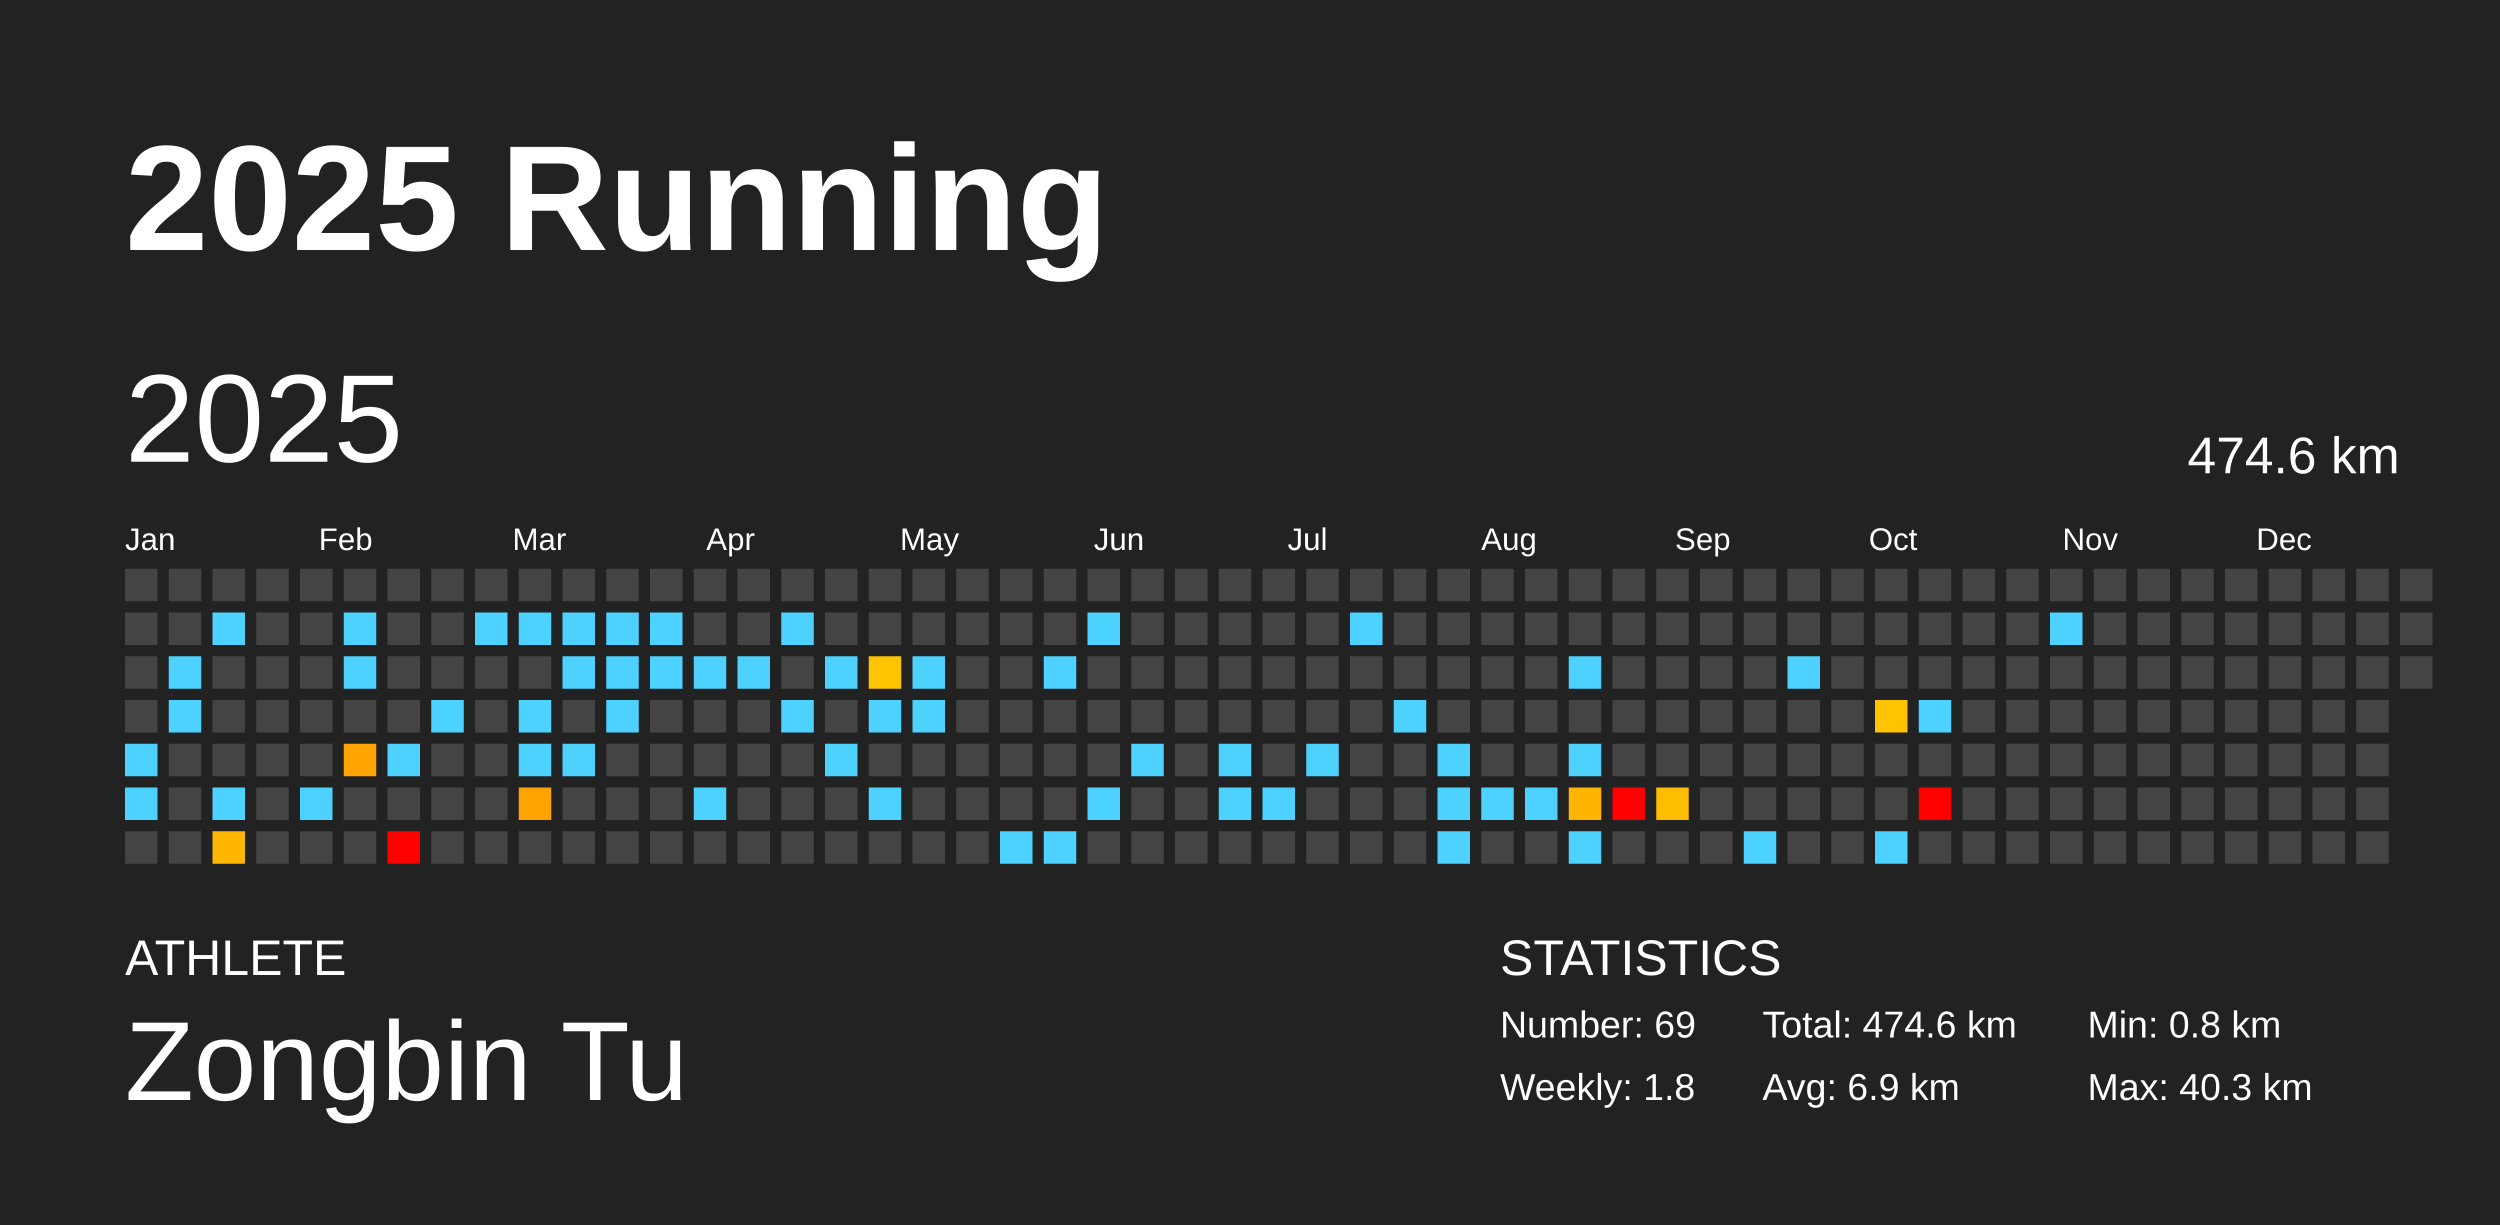
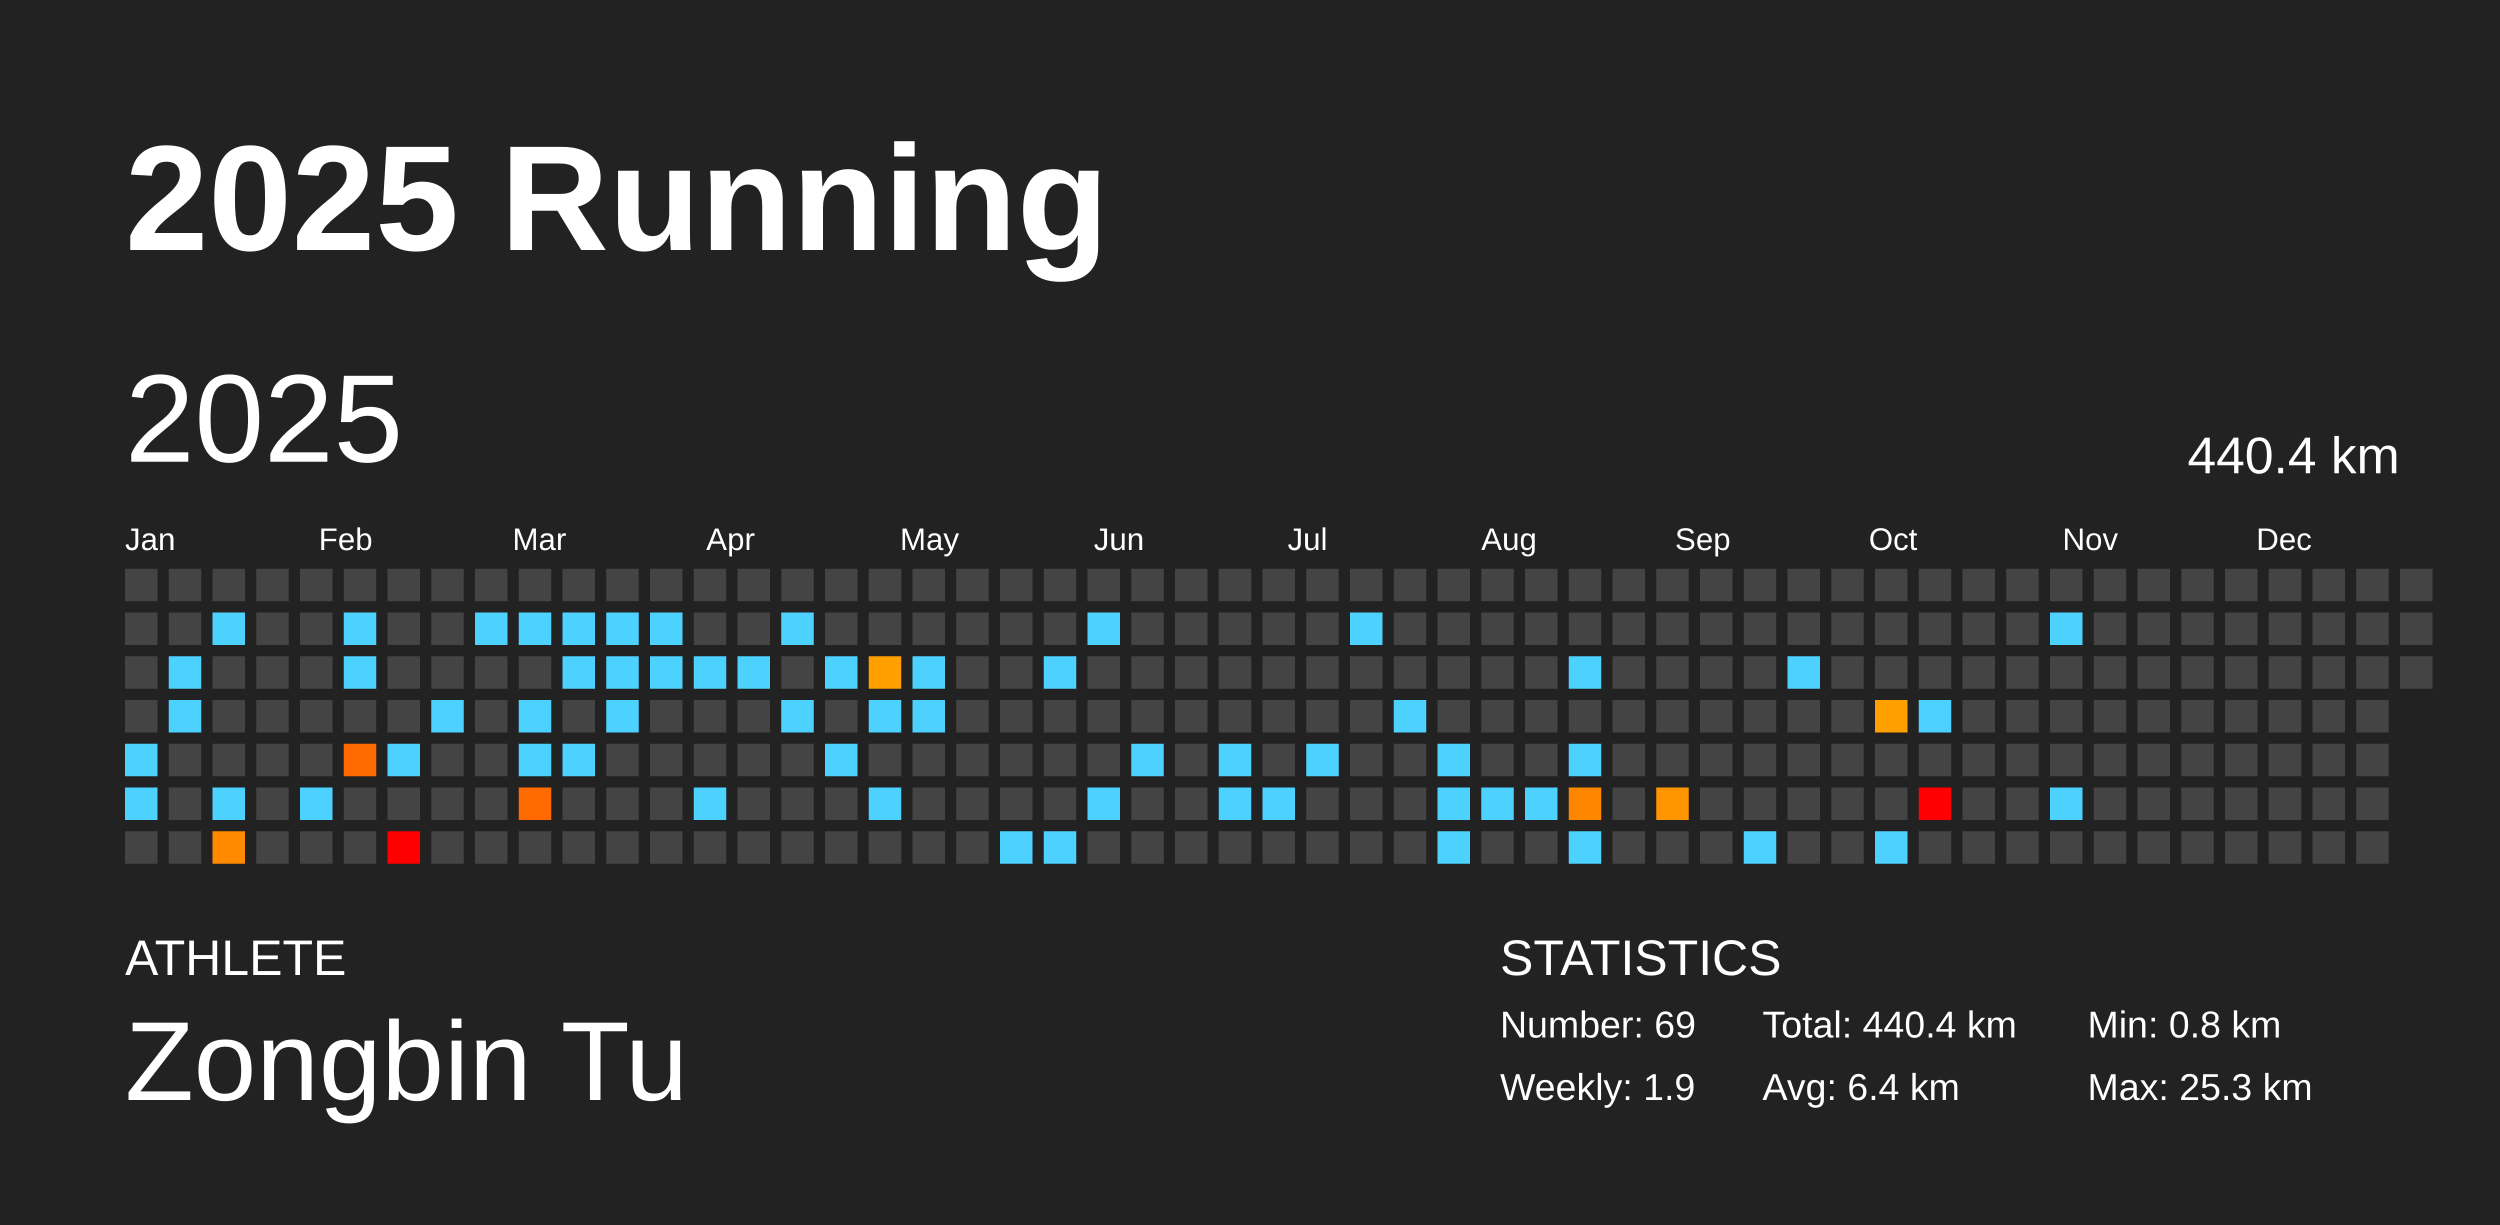
<svg xmlns="http://www.w3.org/2000/svg" baseProfile="full" height="98mm" version="1.1" viewBox="0,0,200,98" width="200mm">
  <defs />
  <rect fill="#222222" height="98" width="200" x="0" y="0" />
  <text fill="#FFFFFF" style="font-size:12px; font-family:Arial; font-weight:bold;" x="10" y="20">2025 Running</text>
  <text fill="#FFFFFF" style="font-size:4px; font-family:Arial" x="10" y="78">ATHLETE</text>
  <text fill="#FFFFFF" style="font-size:9px; font-family:Arial" x="10" y="88">Zongbin Tu</text>
  <text fill="#FFFFFF" style="font-size:4px; font-family:Arial" x="120" y="78">STATISTICS</text>
  <text fill="#FFFFFF" style="font-size:3px; font-family:Arial" x="120" y="83">Number: 69</text>
-   <text fill="#FFFFFF" style="font-size:3px; font-family:Arial" x="120" y="88">Weekly: 1.8</text>
-   <text fill="#FFFFFF" style="font-size:3px; font-family:Arial" x="141" y="83">Total: 474.6 km</text>
-   <text fill="#FFFFFF" style="font-size:3px; font-family:Arial" x="141" y="88">Avg: 6.9 km</text>
+   <text fill="#FFFFFF" style="font-size:3px; font-family:Arial" x="120" y="88">Weekly: 1.9</text>
+   <text fill="#FFFFFF" style="font-size:3px; font-family:Arial" x="141" y="83">Total: 440.4 km</text>
+   <text fill="#FFFFFF" style="font-size:3px; font-family:Arial" x="141" y="88">Avg: 6.4 km</text>
  <text fill="#FFFFFF" style="font-size:3px; font-family:Arial" x="167" y="83">Min: 0.8 km</text>
-   <text fill="#FFFFFF" style="font-size:3px; font-family:Arial" x="167" y="88">Max: 40.3 km</text>
+   <text fill="#FFFFFF" style="font-size:3px; font-family:Arial" x="167" y="88">Max: 25.3 km</text>
  <text dominant-baseline="hanging" fill="#FFFFFF" style="font-size:10.0px; font-family:Arial;" x="10" y="30">2025</text>
-   <text dominant-baseline="hanging" fill="#FFFFFF" style="font-size:4.125px; font-family:Arial;" x="175" y="35">474.6 km</text>
+   <text dominant-baseline="hanging" fill="#FFFFFF" style="font-size:4.125px; font-family:Arial;" x="175" y="35">440.4 km</text>
  <text fill="#FFFFFF" style="font-size:2.5px; font-family:Arial" x="10.0" y="44">Jan</text>
  <text fill="#FFFFFF" style="font-size:2.5px; font-family:Arial" x="25.5" y="44">Feb</text>
  <text fill="#FFFFFF" style="font-size:2.5px; font-family:Arial" x="41.0" y="44">Mar</text>
  <text fill="#FFFFFF" style="font-size:2.5px; font-family:Arial" x="56.5" y="44">Apr</text>
  <text fill="#FFFFFF" style="font-size:2.5px; font-family:Arial" x="72.0" y="44">May</text>
  <text fill="#FFFFFF" style="font-size:2.5px; font-family:Arial" x="87.5" y="44">Jun</text>
  <text fill="#FFFFFF" style="font-size:2.5px; font-family:Arial" x="103.0" y="44">Jul</text>
  <text fill="#FFFFFF" style="font-size:2.5px; font-family:Arial" x="118.5" y="44">Aug</text>
  <text fill="#FFFFFF" style="font-size:2.5px; font-family:Arial" x="134.0" y="44">Sep</text>
  <text fill="#FFFFFF" style="font-size:2.5px; font-family:Arial" x="149.5" y="44">Oct</text>
  <text fill="#FFFFFF" style="font-size:2.5px; font-family:Arial" x="165.0" y="44">Nov</text>
  <text fill="#FFFFFF" style="font-size:2.5px; font-family:Arial" x="180.5" y="44">Dec</text>
  <rect fill="#444444" height="2.6" width="2.6" x="10.0" y="45.5" />
  <rect fill="#444444" height="2.6" width="2.6" x="10.0" y="49.0" />
  <rect fill="#444444" height="2.6" width="2.6" x="10.0" y="52.5" />
  <rect fill="#444444" height="2.6" width="2.6" x="10.0" y="56.0" />
  <rect fill="#4dd2ff" height="2.6" width="2.6" x="10.0" y="59.5" />
  <rect fill="#4dd2ff" height="2.6" width="2.6" x="10.0" y="63.0" />
  <rect fill="#444444" height="2.6" width="2.6" x="10.0" y="66.5" />
  <rect fill="#444444" height="2.6" width="2.6" x="13.5" y="45.5" />
  <rect fill="#444444" height="2.6" width="2.6" x="13.5" y="49.0" />
  <rect fill="#4dd2ff" height="2.6" width="2.6" x="13.5" y="52.5" />
  <rect fill="#4dd2ff" height="2.6" width="2.6" x="13.5" y="56.0" />
  <rect fill="#444444" height="2.6" width="2.6" x="13.5" y="59.5" />
  <rect fill="#444444" height="2.6" width="2.6" x="13.5" y="63.0" />
  <rect fill="#444444" height="2.6" width="2.6" x="13.5" y="66.5" />
  <rect fill="#444444" height="2.6" width="2.6" x="17.0" y="45.5" />
  <rect fill="#4dd2ff" height="2.6" width="2.6" x="17.0" y="49.0" />
  <rect fill="#444444" height="2.6" width="2.6" x="17.0" y="52.5" />
  <rect fill="#444444" height="2.6" width="2.6" x="17.0" y="56.0" />
  <rect fill="#444444" height="2.6" width="2.6" x="17.0" y="59.5" />
  <rect fill="#4dd2ff" height="2.6" width="2.6" x="17.0" y="63.0" />
-   <rect fill="#ffb700" height="2.6" width="2.6" x="17.0" y="66.5" />
+   <rect fill="#ff8a00" height="2.6" width="2.6" x="17.0" y="66.5" />
  <rect fill="#444444" height="2.6" width="2.6" x="20.5" y="45.5" />
  <rect fill="#444444" height="2.6" width="2.6" x="20.5" y="49.0" />
  <rect fill="#444444" height="2.6" width="2.6" x="20.5" y="52.5" />
  <rect fill="#444444" height="2.6" width="2.6" x="20.5" y="56.0" />
  <rect fill="#444444" height="2.6" width="2.6" x="20.5" y="59.5" />
  <rect fill="#444444" height="2.6" width="2.6" x="20.5" y="63.0" />
  <rect fill="#444444" height="2.6" width="2.6" x="20.5" y="66.5" />
  <rect fill="#444444" height="2.6" width="2.6" x="24.0" y="45.5" />
  <rect fill="#444444" height="2.6" width="2.6" x="24.0" y="49.0" />
  <rect fill="#444444" height="2.6" width="2.6" x="24.0" y="52.5" />
  <rect fill="#444444" height="2.6" width="2.6" x="24.0" y="56.0" />
  <rect fill="#444444" height="2.6" width="2.6" x="24.0" y="59.5" />
  <rect fill="#4dd2ff" height="2.6" width="2.6" x="24.0" y="63.0" />
  <rect fill="#444444" height="2.6" width="2.6" x="24.0" y="66.5" />
  <rect fill="#444444" height="2.6" width="2.6" x="27.5" y="45.5" />
  <rect fill="#4dd2ff" height="2.6" width="2.6" x="27.5" y="49.0" />
  <rect fill="#4dd2ff" height="2.6" width="2.6" x="27.5" y="52.5" />
  <rect fill="#444444" height="2.6" width="2.6" x="27.5" y="56.0" />
-   <rect fill="#ffa300" height="2.6" width="2.6" x="27.5" y="59.5" />
+   <rect fill="#ff6b00" height="2.6" width="2.6" x="27.5" y="59.5" />
  <rect fill="#444444" height="2.6" width="2.6" x="27.5" y="63.0" />
  <rect fill="#444444" height="2.6" width="2.6" x="27.5" y="66.5" />
  <rect fill="#444444" height="2.6" width="2.6" x="31.0" y="45.5" />
  <rect fill="#444444" height="2.6" width="2.6" x="31.0" y="49.0" />
  <rect fill="#444444" height="2.6" width="2.6" x="31.0" y="52.5" />
  <rect fill="#444444" height="2.6" width="2.6" x="31.0" y="56.0" />
  <rect fill="#4dd2ff" height="2.6" width="2.6" x="31.0" y="59.5" />
  <rect fill="#444444" height="2.6" width="2.6" x="31.0" y="63.0" />
  <rect fill="red" height="2.6" width="2.6" x="31.0" y="66.5" />
  <rect fill="#444444" height="2.6" width="2.6" x="34.5" y="45.5" />
  <rect fill="#444444" height="2.6" width="2.6" x="34.5" y="49.0" />
  <rect fill="#444444" height="2.6" width="2.6" x="34.5" y="52.5" />
  <rect fill="#4dd2ff" height="2.6" width="2.6" x="34.5" y="56.0" />
  <rect fill="#444444" height="2.6" width="2.6" x="34.5" y="59.5" />
  <rect fill="#444444" height="2.6" width="2.6" x="34.5" y="63.0" />
  <rect fill="#444444" height="2.6" width="2.6" x="34.5" y="66.5" />
  <rect fill="#444444" height="2.6" width="2.6" x="38.0" y="45.5" />
  <rect fill="#4dd2ff" height="2.6" width="2.6" x="38.0" y="49.0" />
  <rect fill="#444444" height="2.6" width="2.6" x="38.0" y="52.5" />
  <rect fill="#444444" height="2.6" width="2.6" x="38.0" y="56.0" />
  <rect fill="#444444" height="2.6" width="2.6" x="38.0" y="59.5" />
  <rect fill="#444444" height="2.6" width="2.6" x="38.0" y="63.0" />
  <rect fill="#444444" height="2.6" width="2.6" x="38.0" y="66.5" />
  <rect fill="#444444" height="2.6" width="2.6" x="41.5" y="45.5" />
  <rect fill="#4dd2ff" height="2.6" width="2.6" x="41.5" y="49.0" />
  <rect fill="#444444" height="2.6" width="2.6" x="41.5" y="52.5" />
  <rect fill="#4dd2ff" height="2.6" width="2.6" x="41.5" y="56.0" />
  <rect fill="#4dd2ff" height="2.6" width="2.6" x="41.5" y="59.5" />
-   <rect fill="#ffa300" height="2.6" width="2.6" x="41.5" y="63.0" />
+   <rect fill="#ff6b00" height="2.6" width="2.6" x="41.5" y="63.0" />
  <rect fill="#444444" height="2.6" width="2.6" x="41.5" y="66.5" />
  <rect fill="#444444" height="2.6" width="2.6" x="45.0" y="45.5" />
  <rect fill="#4dd2ff" height="2.6" width="2.6" x="45.0" y="49.0" />
  <rect fill="#4dd2ff" height="2.6" width="2.6" x="45.0" y="52.5" />
  <rect fill="#444444" height="2.6" width="2.6" x="45.0" y="56.0" />
  <rect fill="#4dd2ff" height="2.6" width="2.6" x="45.0" y="59.5" />
  <rect fill="#444444" height="2.6" width="2.6" x="45.0" y="63.0" />
  <rect fill="#444444" height="2.6" width="2.6" x="45.0" y="66.5" />
  <rect fill="#444444" height="2.6" width="2.6" x="48.5" y="45.5" />
  <rect fill="#4dd2ff" height="2.6" width="2.6" x="48.5" y="49.0" />
  <rect fill="#4dd2ff" height="2.6" width="2.6" x="48.5" y="52.5" />
  <rect fill="#4dd2ff" height="2.6" width="2.6" x="48.5" y="56.0" />
  <rect fill="#444444" height="2.6" width="2.6" x="48.5" y="59.5" />
  <rect fill="#444444" height="2.6" width="2.6" x="48.5" y="63.0" />
  <rect fill="#444444" height="2.6" width="2.6" x="48.5" y="66.5" />
  <rect fill="#444444" height="2.6" width="2.6" x="52.0" y="45.5" />
  <rect fill="#4dd2ff" height="2.6" width="2.6" x="52.0" y="49.0" />
  <rect fill="#4dd2ff" height="2.6" width="2.6" x="52.0" y="52.5" />
  <rect fill="#444444" height="2.6" width="2.6" x="52.0" y="56.0" />
  <rect fill="#444444" height="2.6" width="2.6" x="52.0" y="59.5" />
  <rect fill="#444444" height="2.6" width="2.6" x="52.0" y="63.0" />
  <rect fill="#444444" height="2.6" width="2.6" x="52.0" y="66.5" />
  <rect fill="#444444" height="2.6" width="2.6" x="55.5" y="45.5" />
  <rect fill="#444444" height="2.6" width="2.6" x="55.5" y="49.0" />
  <rect fill="#4dd2ff" height="2.6" width="2.6" x="55.5" y="52.5" />
  <rect fill="#444444" height="2.6" width="2.6" x="55.5" y="56.0" />
  <rect fill="#444444" height="2.6" width="2.6" x="55.5" y="59.5" />
  <rect fill="#4dd2ff" height="2.6" width="2.6" x="55.5" y="63.0" />
  <rect fill="#444444" height="2.6" width="2.6" x="55.5" y="66.5" />
  <rect fill="#444444" height="2.6" width="2.6" x="59.0" y="45.5" />
  <rect fill="#444444" height="2.6" width="2.6" x="59.0" y="49.0" />
  <rect fill="#4dd2ff" height="2.6" width="2.6" x="59.0" y="52.5" />
  <rect fill="#444444" height="2.6" width="2.6" x="59.0" y="56.0" />
  <rect fill="#444444" height="2.6" width="2.6" x="59.0" y="59.5" />
  <rect fill="#444444" height="2.6" width="2.6" x="59.0" y="63.0" />
  <rect fill="#444444" height="2.6" width="2.6" x="59.0" y="66.5" />
  <rect fill="#444444" height="2.6" width="2.6" x="62.5" y="45.5" />
  <rect fill="#4dd2ff" height="2.6" width="2.6" x="62.5" y="49.0" />
  <rect fill="#444444" height="2.6" width="2.6" x="62.5" y="52.5" />
  <rect fill="#4dd2ff" height="2.6" width="2.6" x="62.5" y="56.0" />
  <rect fill="#444444" height="2.6" width="2.6" x="62.5" y="59.5" />
  <rect fill="#444444" height="2.6" width="2.6" x="62.5" y="63.0" />
  <rect fill="#444444" height="2.6" width="2.6" x="62.5" y="66.5" />
  <rect fill="#444444" height="2.6" width="2.6" x="66.0" y="45.5" />
  <rect fill="#444444" height="2.6" width="2.6" x="66.0" y="49.0" />
  <rect fill="#4dd2ff" height="2.6" width="2.6" x="66.0" y="52.5" />
  <rect fill="#444444" height="2.6" width="2.6" x="66.0" y="56.0" />
  <rect fill="#4dd2ff" height="2.6" width="2.6" x="66.0" y="59.5" />
  <rect fill="#444444" height="2.6" width="2.6" x="66.0" y="63.0" />
  <rect fill="#444444" height="2.6" width="2.6" x="66.0" y="66.5" />
  <rect fill="#444444" height="2.6" width="2.6" x="69.5" y="45.5" />
  <rect fill="#444444" height="2.6" width="2.6" x="69.5" y="49.0" />
-   <rect fill="#ffc400" height="2.6" width="2.6" x="69.5" y="52.5" />
+   <rect fill="#ff9f00" height="2.6" width="2.6" x="69.5" y="52.5" />
  <rect fill="#4dd2ff" height="2.6" width="2.6" x="69.5" y="56.0" />
  <rect fill="#444444" height="2.6" width="2.6" x="69.5" y="59.5" />
  <rect fill="#4dd2ff" height="2.6" width="2.6" x="69.5" y="63.0" />
  <rect fill="#444444" height="2.6" width="2.6" x="69.5" y="66.5" />
  <rect fill="#444444" height="2.6" width="2.6" x="73.0" y="45.5" />
  <rect fill="#444444" height="2.6" width="2.6" x="73.0" y="49.0" />
  <rect fill="#4dd2ff" height="2.6" width="2.6" x="73.0" y="52.5" />
  <rect fill="#4dd2ff" height="2.6" width="2.6" x="73.0" y="56.0" />
  <rect fill="#444444" height="2.6" width="2.6" x="73.0" y="59.5" />
  <rect fill="#444444" height="2.6" width="2.6" x="73.0" y="63.0" />
  <rect fill="#444444" height="2.6" width="2.6" x="73.0" y="66.5" />
  <rect fill="#444444" height="2.6" width="2.6" x="76.5" y="45.5" />
  <rect fill="#444444" height="2.6" width="2.6" x="76.5" y="49.0" />
  <rect fill="#444444" height="2.6" width="2.6" x="76.5" y="52.5" />
  <rect fill="#444444" height="2.6" width="2.6" x="76.5" y="56.0" />
  <rect fill="#444444" height="2.6" width="2.6" x="76.5" y="59.5" />
  <rect fill="#444444" height="2.6" width="2.6" x="76.5" y="63.0" />
  <rect fill="#444444" height="2.6" width="2.6" x="76.5" y="66.5" />
  <rect fill="#444444" height="2.6" width="2.6" x="80.0" y="45.5" />
  <rect fill="#444444" height="2.6" width="2.6" x="80.0" y="49.0" />
  <rect fill="#444444" height="2.6" width="2.6" x="80.0" y="52.5" />
  <rect fill="#444444" height="2.6" width="2.6" x="80.0" y="56.0" />
  <rect fill="#444444" height="2.6" width="2.6" x="80.0" y="59.5" />
  <rect fill="#444444" height="2.6" width="2.6" x="80.0" y="63.0" />
  <rect fill="#4dd2ff" height="2.6" width="2.6" x="80.0" y="66.5" />
  <rect fill="#444444" height="2.6" width="2.6" x="83.5" y="45.5" />
  <rect fill="#444444" height="2.6" width="2.6" x="83.5" y="49.0" />
  <rect fill="#4dd2ff" height="2.6" width="2.6" x="83.5" y="52.5" />
  <rect fill="#444444" height="2.6" width="2.6" x="83.5" y="56.0" />
  <rect fill="#444444" height="2.6" width="2.6" x="83.5" y="59.5" />
  <rect fill="#444444" height="2.6" width="2.6" x="83.5" y="63.0" />
  <rect fill="#4dd2ff" height="2.6" width="2.6" x="83.5" y="66.5" />
  <rect fill="#444444" height="2.6" width="2.6" x="87.0" y="45.5" />
  <rect fill="#4dd2ff" height="2.6" width="2.6" x="87.0" y="49.0" />
  <rect fill="#444444" height="2.6" width="2.6" x="87.0" y="52.5" />
  <rect fill="#444444" height="2.6" width="2.6" x="87.0" y="56.0" />
  <rect fill="#444444" height="2.6" width="2.6" x="87.0" y="59.5" />
  <rect fill="#4dd2ff" height="2.6" width="2.6" x="87.0" y="63.0" />
  <rect fill="#444444" height="2.6" width="2.6" x="87.0" y="66.5" />
  <rect fill="#444444" height="2.6" width="2.6" x="90.5" y="45.5" />
  <rect fill="#444444" height="2.6" width="2.6" x="90.5" y="49.0" />
  <rect fill="#444444" height="2.6" width="2.6" x="90.5" y="52.5" />
  <rect fill="#444444" height="2.6" width="2.6" x="90.5" y="56.0" />
  <rect fill="#4dd2ff" height="2.6" width="2.6" x="90.5" y="59.5" />
  <rect fill="#444444" height="2.6" width="2.6" x="90.5" y="63.0" />
  <rect fill="#444444" height="2.6" width="2.6" x="90.5" y="66.5" />
  <rect fill="#444444" height="2.6" width="2.6" x="94.0" y="45.5" />
  <rect fill="#444444" height="2.6" width="2.6" x="94.0" y="49.0" />
  <rect fill="#444444" height="2.6" width="2.6" x="94.0" y="52.5" />
  <rect fill="#444444" height="2.6" width="2.6" x="94.0" y="56.0" />
  <rect fill="#444444" height="2.6" width="2.6" x="94.0" y="59.5" />
  <rect fill="#444444" height="2.6" width="2.6" x="94.0" y="63.0" />
  <rect fill="#444444" height="2.6" width="2.6" x="94.0" y="66.5" />
  <rect fill="#444444" height="2.6" width="2.6" x="97.5" y="45.5" />
  <rect fill="#444444" height="2.6" width="2.6" x="97.5" y="49.0" />
  <rect fill="#444444" height="2.6" width="2.6" x="97.5" y="52.5" />
  <rect fill="#444444" height="2.6" width="2.6" x="97.5" y="56.0" />
  <rect fill="#4dd2ff" height="2.6" width="2.6" x="97.5" y="59.5" />
  <rect fill="#4dd2ff" height="2.6" width="2.6" x="97.5" y="63.0" />
  <rect fill="#444444" height="2.6" width="2.6" x="97.5" y="66.5" />
  <rect fill="#444444" height="2.6" width="2.6" x="101.0" y="45.5" />
  <rect fill="#444444" height="2.6" width="2.6" x="101.0" y="49.0" />
  <rect fill="#444444" height="2.6" width="2.6" x="101.0" y="52.5" />
  <rect fill="#444444" height="2.6" width="2.6" x="101.0" y="56.0" />
  <rect fill="#444444" height="2.6" width="2.6" x="101.0" y="59.5" />
  <rect fill="#4dd2ff" height="2.6" width="2.6" x="101.0" y="63.0" />
  <rect fill="#444444" height="2.6" width="2.6" x="101.0" y="66.5" />
  <rect fill="#444444" height="2.6" width="2.6" x="104.5" y="45.5" />
  <rect fill="#444444" height="2.6" width="2.6" x="104.5" y="49.0" />
  <rect fill="#444444" height="2.6" width="2.6" x="104.5" y="52.5" />
  <rect fill="#444444" height="2.6" width="2.6" x="104.5" y="56.0" />
  <rect fill="#4dd2ff" height="2.6" width="2.6" x="104.5" y="59.5" />
  <rect fill="#444444" height="2.6" width="2.6" x="104.5" y="63.0" />
  <rect fill="#444444" height="2.6" width="2.6" x="104.5" y="66.5" />
  <rect fill="#444444" height="2.6" width="2.6" x="108.0" y="45.5" />
  <rect fill="#4dd2ff" height="2.6" width="2.6" x="108.0" y="49.0" />
  <rect fill="#444444" height="2.6" width="2.6" x="108.0" y="52.5" />
  <rect fill="#444444" height="2.6" width="2.6" x="108.0" y="56.0" />
  <rect fill="#444444" height="2.6" width="2.6" x="108.0" y="59.5" />
  <rect fill="#444444" height="2.6" width="2.6" x="108.0" y="63.0" />
  <rect fill="#444444" height="2.6" width="2.6" x="108.0" y="66.5" />
  <rect fill="#444444" height="2.6" width="2.6" x="111.5" y="45.5" />
  <rect fill="#444444" height="2.6" width="2.6" x="111.5" y="49.0" />
  <rect fill="#444444" height="2.6" width="2.6" x="111.5" y="52.5" />
  <rect fill="#4dd2ff" height="2.6" width="2.6" x="111.5" y="56.0" />
  <rect fill="#444444" height="2.6" width="2.6" x="111.5" y="59.5" />
  <rect fill="#444444" height="2.6" width="2.6" x="111.5" y="63.0" />
  <rect fill="#444444" height="2.6" width="2.6" x="111.5" y="66.5" />
  <rect fill="#444444" height="2.6" width="2.6" x="115.0" y="45.5" />
  <rect fill="#444444" height="2.6" width="2.6" x="115.0" y="49.0" />
  <rect fill="#444444" height="2.6" width="2.6" x="115.0" y="52.5" />
  <rect fill="#444444" height="2.6" width="2.6" x="115.0" y="56.0" />
  <rect fill="#4dd2ff" height="2.6" width="2.6" x="115.0" y="59.5" />
  <rect fill="#4dd2ff" height="2.6" width="2.6" x="115.0" y="63.0" />
  <rect fill="#4dd2ff" height="2.6" width="2.6" x="115.0" y="66.5" />
  <rect fill="#444444" height="2.6" width="2.6" x="118.5" y="45.5" />
  <rect fill="#444444" height="2.6" width="2.6" x="118.5" y="49.0" />
  <rect fill="#444444" height="2.6" width="2.6" x="118.5" y="52.5" />
  <rect fill="#444444" height="2.6" width="2.6" x="118.5" y="56.0" />
  <rect fill="#444444" height="2.6" width="2.6" x="118.5" y="59.5" />
  <rect fill="#4dd2ff" height="2.6" width="2.6" x="118.5" y="63.0" />
  <rect fill="#444444" height="2.6" width="2.6" x="118.5" y="66.5" />
  <rect fill="#444444" height="2.6" width="2.6" x="122.0" y="45.5" />
  <rect fill="#444444" height="2.6" width="2.6" x="122.0" y="49.0" />
  <rect fill="#444444" height="2.6" width="2.6" x="122.0" y="52.5" />
  <rect fill="#444444" height="2.6" width="2.6" x="122.0" y="56.0" />
  <rect fill="#444444" height="2.6" width="2.6" x="122.0" y="59.5" />
  <rect fill="#4dd2ff" height="2.6" width="2.6" x="122.0" y="63.0" />
  <rect fill="#444444" height="2.6" width="2.6" x="122.0" y="66.5" />
  <rect fill="#444444" height="2.6" width="2.6" x="125.5" y="45.5" />
  <rect fill="#444444" height="2.6" width="2.6" x="125.5" y="49.0" />
  <rect fill="#4dd2ff" height="2.6" width="2.6" x="125.5" y="52.5" />
  <rect fill="#444444" height="2.6" width="2.6" x="125.5" y="56.0" />
  <rect fill="#4dd2ff" height="2.6" width="2.6" x="125.5" y="59.5" />
-   <rect fill="#ffb400" height="2.6" width="2.6" x="125.5" y="63.0" />
+   <rect fill="#ff8700" height="2.6" width="2.6" x="125.5" y="63.0" />
  <rect fill="#4dd2ff" height="2.6" width="2.6" x="125.5" y="66.5" />
  <rect fill="#444444" height="2.6" width="2.6" x="129.0" y="45.5" />
  <rect fill="#444444" height="2.6" width="2.6" x="129.0" y="49.0" />
  <rect fill="#444444" height="2.6" width="2.6" x="129.0" y="52.5" />
  <rect fill="#444444" height="2.6" width="2.6" x="129.0" y="56.0" />
  <rect fill="#444444" height="2.6" width="2.6" x="129.0" y="59.5" />
-   <rect fill="red" height="2.6" width="2.6" x="129.0" y="63.0" />
+   <rect fill="#444444" height="2.6" width="2.6" x="129.0" y="63.0" />
  <rect fill="#444444" height="2.6" width="2.6" x="129.0" y="66.5" />
  <rect fill="#444444" height="2.6" width="2.6" x="132.5" y="45.5" />
  <rect fill="#444444" height="2.6" width="2.6" x="132.5" y="49.0" />
  <rect fill="#444444" height="2.6" width="2.6" x="132.5" y="52.5" />
  <rect fill="#444444" height="2.6" width="2.6" x="132.5" y="56.0" />
  <rect fill="#444444" height="2.6" width="2.6" x="132.5" y="59.5" />
-   <rect fill="#ffbd00" height="2.6" width="2.6" x="132.5" y="63.0" />
+   <rect fill="#ff9500" height="2.6" width="2.6" x="132.5" y="63.0" />
  <rect fill="#444444" height="2.6" width="2.6" x="132.5" y="66.5" />
  <rect fill="#444444" height="2.6" width="2.6" x="136.0" y="45.5" />
  <rect fill="#444444" height="2.6" width="2.6" x="136.0" y="49.0" />
  <rect fill="#444444" height="2.6" width="2.6" x="136.0" y="52.5" />
  <rect fill="#444444" height="2.6" width="2.6" x="136.0" y="56.0" />
  <rect fill="#444444" height="2.6" width="2.6" x="136.0" y="59.5" />
  <rect fill="#444444" height="2.6" width="2.6" x="136.0" y="63.0" />
  <rect fill="#444444" height="2.6" width="2.6" x="136.0" y="66.5" />
  <rect fill="#444444" height="2.6" width="2.6" x="139.5" y="45.5" />
  <rect fill="#444444" height="2.6" width="2.6" x="139.5" y="49.0" />
  <rect fill="#444444" height="2.6" width="2.6" x="139.5" y="52.5" />
  <rect fill="#444444" height="2.6" width="2.6" x="139.5" y="56.0" />
  <rect fill="#444444" height="2.6" width="2.6" x="139.5" y="59.5" />
  <rect fill="#444444" height="2.6" width="2.6" x="139.5" y="63.0" />
  <rect fill="#4dd2ff" height="2.6" width="2.6" x="139.5" y="66.5" />
  <rect fill="#444444" height="2.6" width="2.6" x="143.0" y="45.5" />
  <rect fill="#444444" height="2.6" width="2.6" x="143.0" y="49.0" />
  <rect fill="#4dd2ff" height="2.6" width="2.6" x="143.0" y="52.5" />
  <rect fill="#444444" height="2.6" width="2.6" x="143.0" y="56.0" />
  <rect fill="#444444" height="2.6" width="2.6" x="143.0" y="59.5" />
  <rect fill="#444444" height="2.6" width="2.6" x="143.0" y="63.0" />
  <rect fill="#444444" height="2.6" width="2.6" x="143.0" y="66.5" />
  <rect fill="#444444" height="2.6" width="2.6" x="146.5" y="45.5" />
  <rect fill="#444444" height="2.6" width="2.6" x="146.5" y="49.0" />
  <rect fill="#444444" height="2.6" width="2.6" x="146.5" y="52.5" />
  <rect fill="#444444" height="2.6" width="2.6" x="146.5" y="56.0" />
  <rect fill="#444444" height="2.6" width="2.6" x="146.5" y="59.5" />
  <rect fill="#444444" height="2.6" width="2.6" x="146.5" y="63.0" />
  <rect fill="#444444" height="2.6" width="2.6" x="146.5" y="66.5" />
  <rect fill="#444444" height="2.6" width="2.6" x="150.0" y="45.5" />
  <rect fill="#444444" height="2.6" width="2.6" x="150.0" y="49.0" />
  <rect fill="#444444" height="2.6" width="2.6" x="150.0" y="52.5" />
-   <rect fill="#ffc300" height="2.6" width="2.6" x="150.0" y="56.0" />
+   <rect fill="#ff9f00" height="2.6" width="2.6" x="150.0" y="56.0" />
  <rect fill="#444444" height="2.6" width="2.6" x="150.0" y="59.5" />
  <rect fill="#444444" height="2.6" width="2.6" x="150.0" y="63.0" />
  <rect fill="#4dd2ff" height="2.6" width="2.6" x="150.0" y="66.5" />
  <rect fill="#444444" height="2.6" width="2.6" x="153.5" y="45.5" />
  <rect fill="#444444" height="2.6" width="2.6" x="153.5" y="49.0" />
  <rect fill="#444444" height="2.6" width="2.6" x="153.5" y="52.5" />
  <rect fill="#4dd2ff" height="2.6" width="2.6" x="153.5" y="56.0" />
  <rect fill="#444444" height="2.6" width="2.6" x="153.5" y="59.5" />
  <rect fill="red" height="2.6" width="2.6" x="153.5" y="63.0" />
  <rect fill="#444444" height="2.6" width="2.6" x="153.5" y="66.5" />
  <rect fill="#444444" height="2.6" width="2.6" x="157.0" y="45.5" />
  <rect fill="#444444" height="2.6" width="2.6" x="157.0" y="49.0" />
  <rect fill="#444444" height="2.6" width="2.6" x="157.0" y="52.5" />
  <rect fill="#444444" height="2.6" width="2.6" x="157.0" y="56.0" />
  <rect fill="#444444" height="2.6" width="2.6" x="157.0" y="59.5" />
  <rect fill="#444444" height="2.6" width="2.6" x="157.0" y="63.0" />
  <rect fill="#444444" height="2.6" width="2.6" x="157.0" y="66.5" />
  <rect fill="#444444" height="2.6" width="2.6" x="160.5" y="45.5" />
  <rect fill="#444444" height="2.6" width="2.6" x="160.5" y="49.0" />
  <rect fill="#444444" height="2.6" width="2.6" x="160.5" y="52.5" />
  <rect fill="#444444" height="2.6" width="2.6" x="160.5" y="56.0" />
  <rect fill="#444444" height="2.6" width="2.6" x="160.5" y="59.5" />
  <rect fill="#444444" height="2.6" width="2.6" x="160.5" y="63.0" />
  <rect fill="#444444" height="2.6" width="2.6" x="160.5" y="66.5" />
  <rect fill="#444444" height="2.6" width="2.6" x="164.0" y="45.5" />
  <rect fill="#4dd2ff" height="2.6" width="2.6" x="164.0" y="49.0" />
  <rect fill="#444444" height="2.6" width="2.6" x="164.0" y="52.5" />
  <rect fill="#444444" height="2.6" width="2.6" x="164.0" y="56.0" />
  <rect fill="#444444" height="2.6" width="2.6" x="164.0" y="59.5" />
-   <rect fill="#444444" height="2.6" width="2.6" x="164.0" y="63.0" />
+   <rect fill="#4dd2ff" height="2.6" width="2.6" x="164.0" y="63.0" />
  <rect fill="#444444" height="2.6" width="2.6" x="164.0" y="66.5" />
  <rect fill="#444444" height="2.6" width="2.6" x="167.5" y="45.5" />
  <rect fill="#444444" height="2.6" width="2.6" x="167.5" y="49.0" />
  <rect fill="#444444" height="2.6" width="2.6" x="167.5" y="52.5" />
  <rect fill="#444444" height="2.6" width="2.6" x="167.5" y="56.0" />
  <rect fill="#444444" height="2.6" width="2.6" x="167.5" y="59.5" />
  <rect fill="#444444" height="2.6" width="2.6" x="167.5" y="63.0" />
  <rect fill="#444444" height="2.6" width="2.6" x="167.5" y="66.5" />
  <rect fill="#444444" height="2.6" width="2.6" x="171.0" y="45.5" />
  <rect fill="#444444" height="2.6" width="2.6" x="171.0" y="49.0" />
  <rect fill="#444444" height="2.6" width="2.6" x="171.0" y="52.5" />
  <rect fill="#444444" height="2.6" width="2.6" x="171.0" y="56.0" />
  <rect fill="#444444" height="2.6" width="2.6" x="171.0" y="59.5" />
  <rect fill="#444444" height="2.6" width="2.6" x="171.0" y="63.0" />
  <rect fill="#444444" height="2.6" width="2.6" x="171.0" y="66.5" />
  <rect fill="#444444" height="2.6" width="2.6" x="174.5" y="45.5" />
  <rect fill="#444444" height="2.6" width="2.6" x="174.5" y="49.0" />
  <rect fill="#444444" height="2.6" width="2.6" x="174.5" y="52.5" />
  <rect fill="#444444" height="2.6" width="2.6" x="174.5" y="56.0" />
  <rect fill="#444444" height="2.6" width="2.6" x="174.5" y="59.5" />
  <rect fill="#444444" height="2.6" width="2.6" x="174.5" y="63.0" />
  <rect fill="#444444" height="2.6" width="2.6" x="174.5" y="66.5" />
  <rect fill="#444444" height="2.6" width="2.6" x="178.0" y="45.5" />
  <rect fill="#444444" height="2.6" width="2.6" x="178.0" y="49.0" />
  <rect fill="#444444" height="2.6" width="2.6" x="178.0" y="52.5" />
  <rect fill="#444444" height="2.6" width="2.6" x="178.0" y="56.0" />
  <rect fill="#444444" height="2.6" width="2.6" x="178.0" y="59.5" />
  <rect fill="#444444" height="2.6" width="2.6" x="178.0" y="63.0" />
  <rect fill="#444444" height="2.6" width="2.6" x="178.0" y="66.5" />
  <rect fill="#444444" height="2.6" width="2.6" x="181.5" y="45.5" />
  <rect fill="#444444" height="2.6" width="2.6" x="181.5" y="49.0" />
  <rect fill="#444444" height="2.6" width="2.6" x="181.5" y="52.5" />
  <rect fill="#444444" height="2.6" width="2.6" x="181.5" y="56.0" />
  <rect fill="#444444" height="2.6" width="2.6" x="181.5" y="59.5" />
  <rect fill="#444444" height="2.6" width="2.6" x="181.5" y="63.0" />
  <rect fill="#444444" height="2.6" width="2.6" x="181.5" y="66.5" />
  <rect fill="#444444" height="2.6" width="2.6" x="185.0" y="45.5" />
  <rect fill="#444444" height="2.6" width="2.6" x="185.0" y="49.0" />
  <rect fill="#444444" height="2.6" width="2.6" x="185.0" y="52.5" />
  <rect fill="#444444" height="2.6" width="2.6" x="185.0" y="56.0" />
  <rect fill="#444444" height="2.6" width="2.6" x="185.0" y="59.5" />
  <rect fill="#444444" height="2.6" width="2.6" x="185.0" y="63.0" />
  <rect fill="#444444" height="2.6" width="2.6" x="185.0" y="66.5" />
  <rect fill="#444444" height="2.6" width="2.6" x="188.5" y="45.5" />
  <rect fill="#444444" height="2.6" width="2.6" x="188.5" y="49.0" />
  <rect fill="#444444" height="2.6" width="2.6" x="188.5" y="52.5" />
  <rect fill="#444444" height="2.6" width="2.6" x="188.5" y="56.0" />
  <rect fill="#444444" height="2.6" width="2.6" x="188.5" y="59.5" />
  <rect fill="#444444" height="2.6" width="2.6" x="188.5" y="63.0" />
  <rect fill="#444444" height="2.6" width="2.6" x="188.5" y="66.5" />
  <rect fill="#444444" height="2.6" width="2.6" x="192.0" y="45.5" />
  <rect fill="#444444" height="2.6" width="2.6" x="192.0" y="49.0" />
  <rect fill="#444444" height="2.6" width="2.6" x="192.0" y="52.5" />
</svg>
